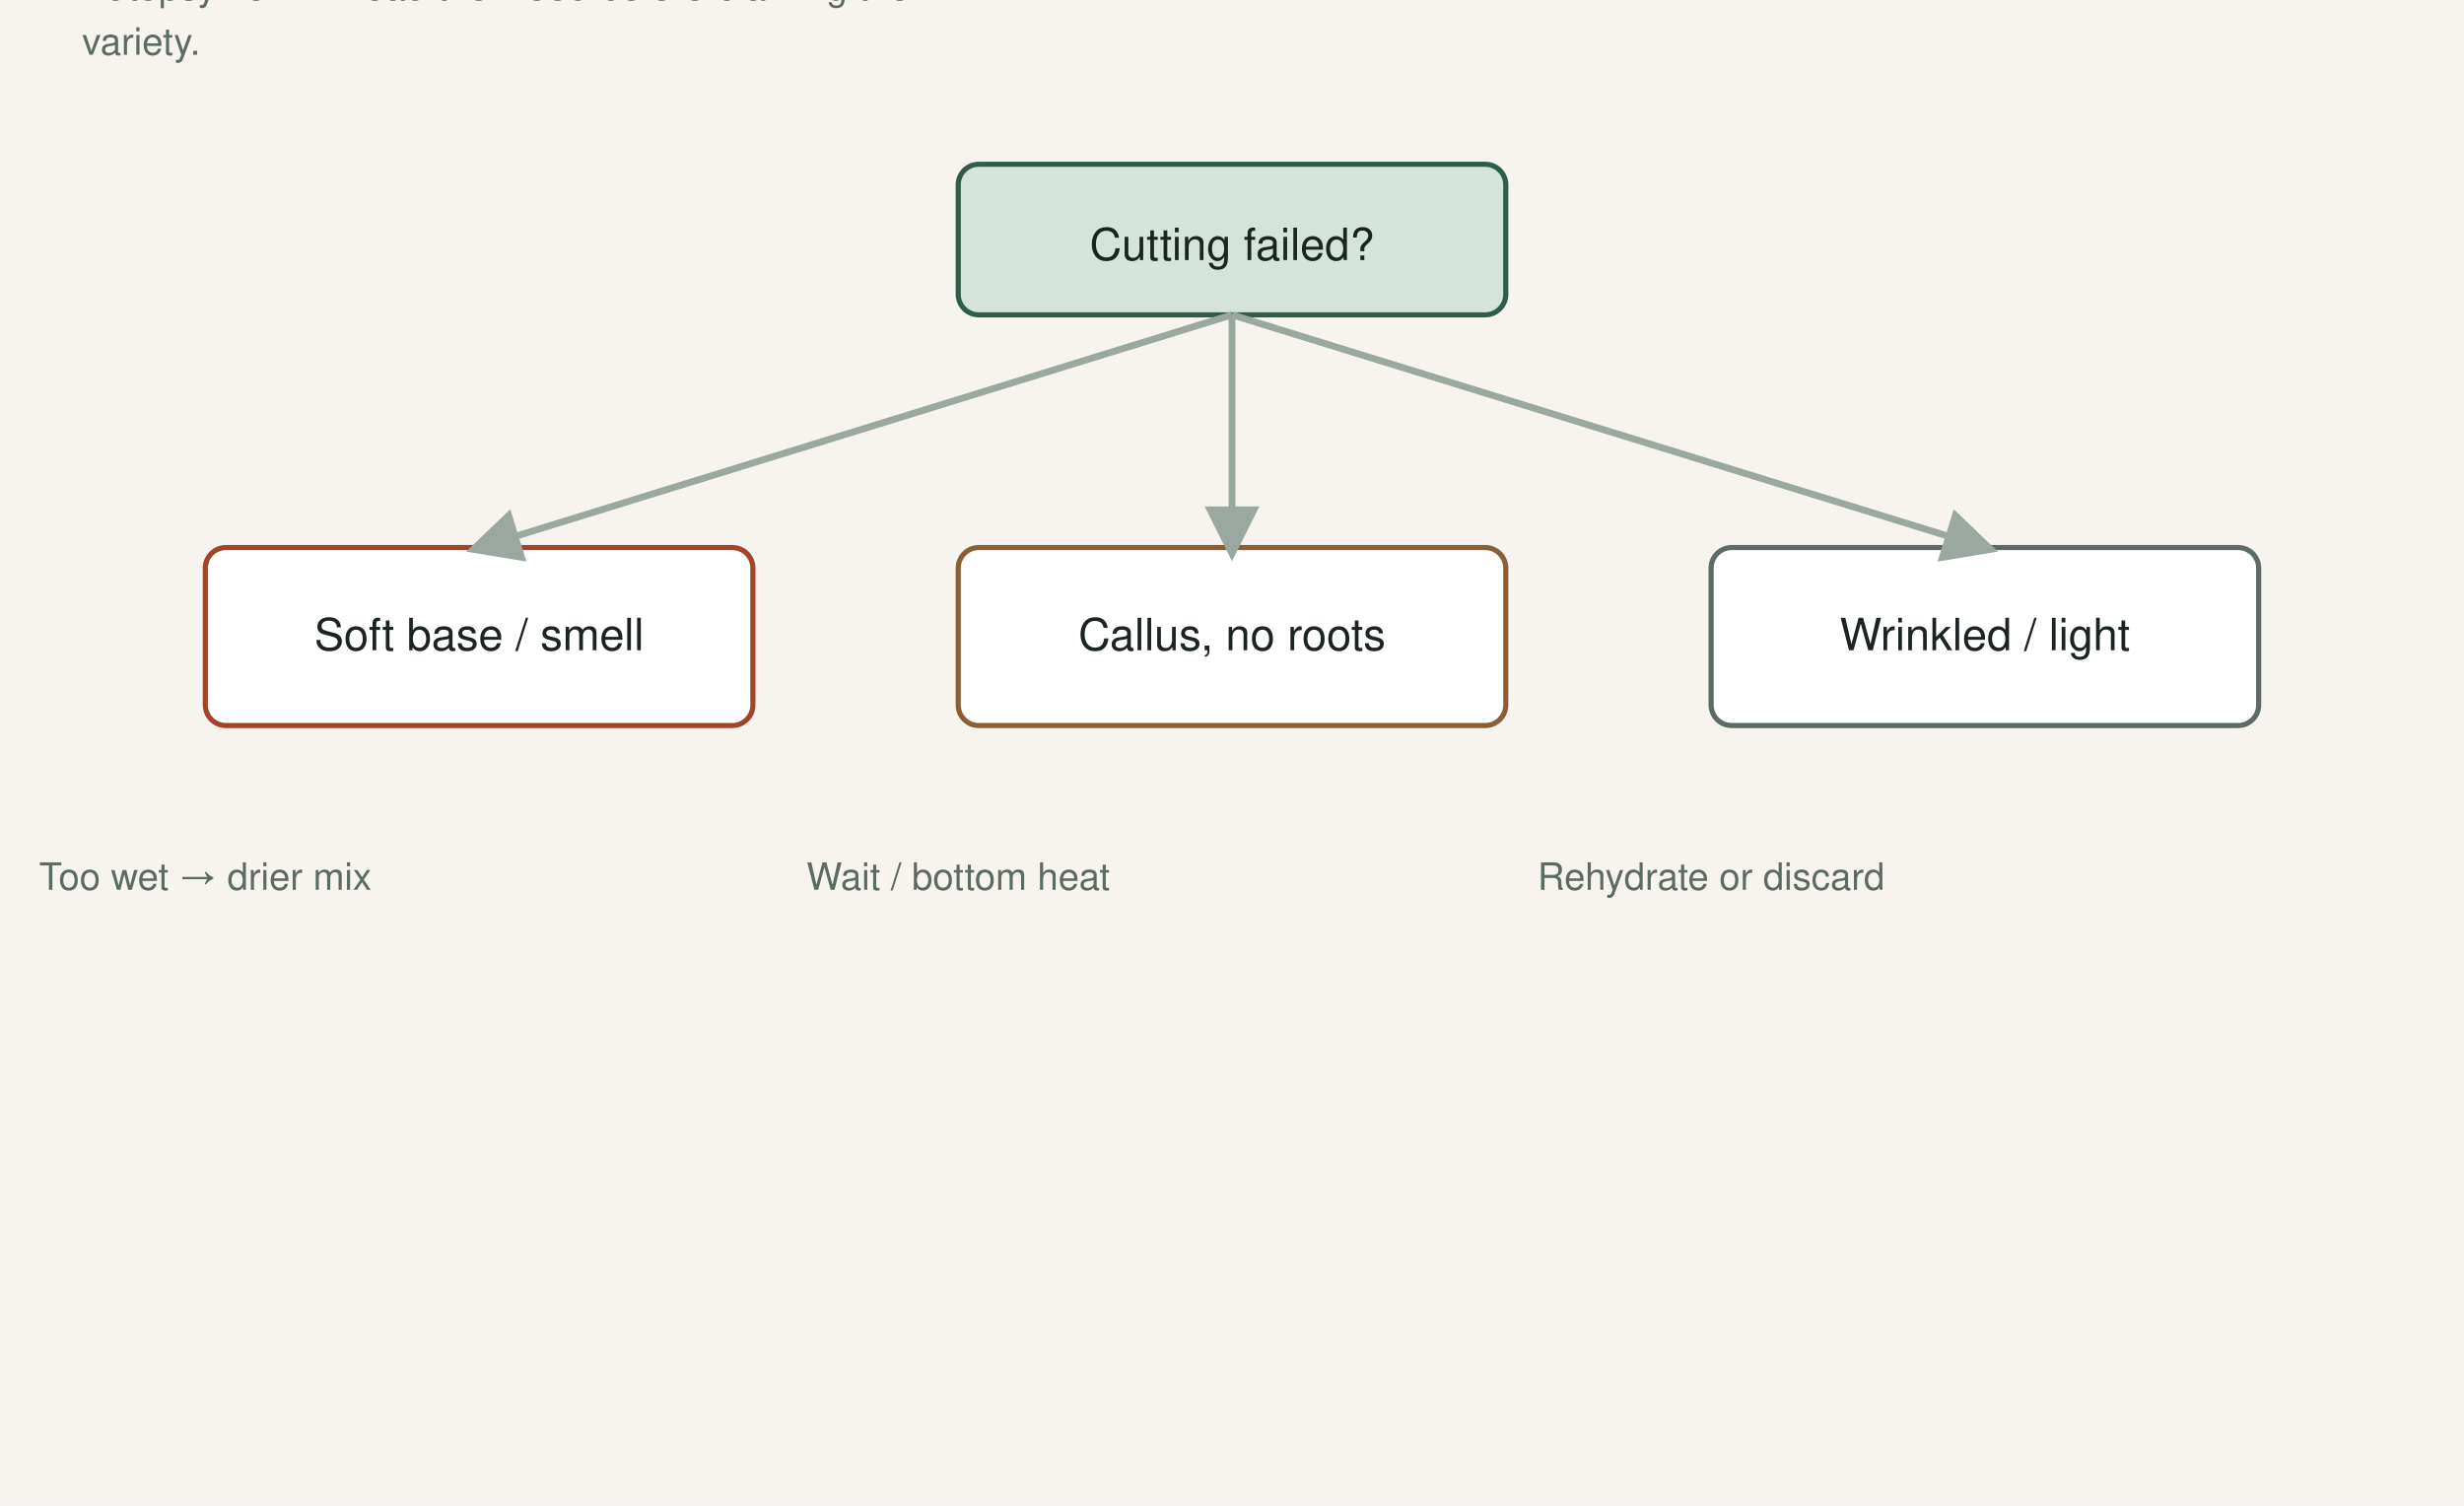
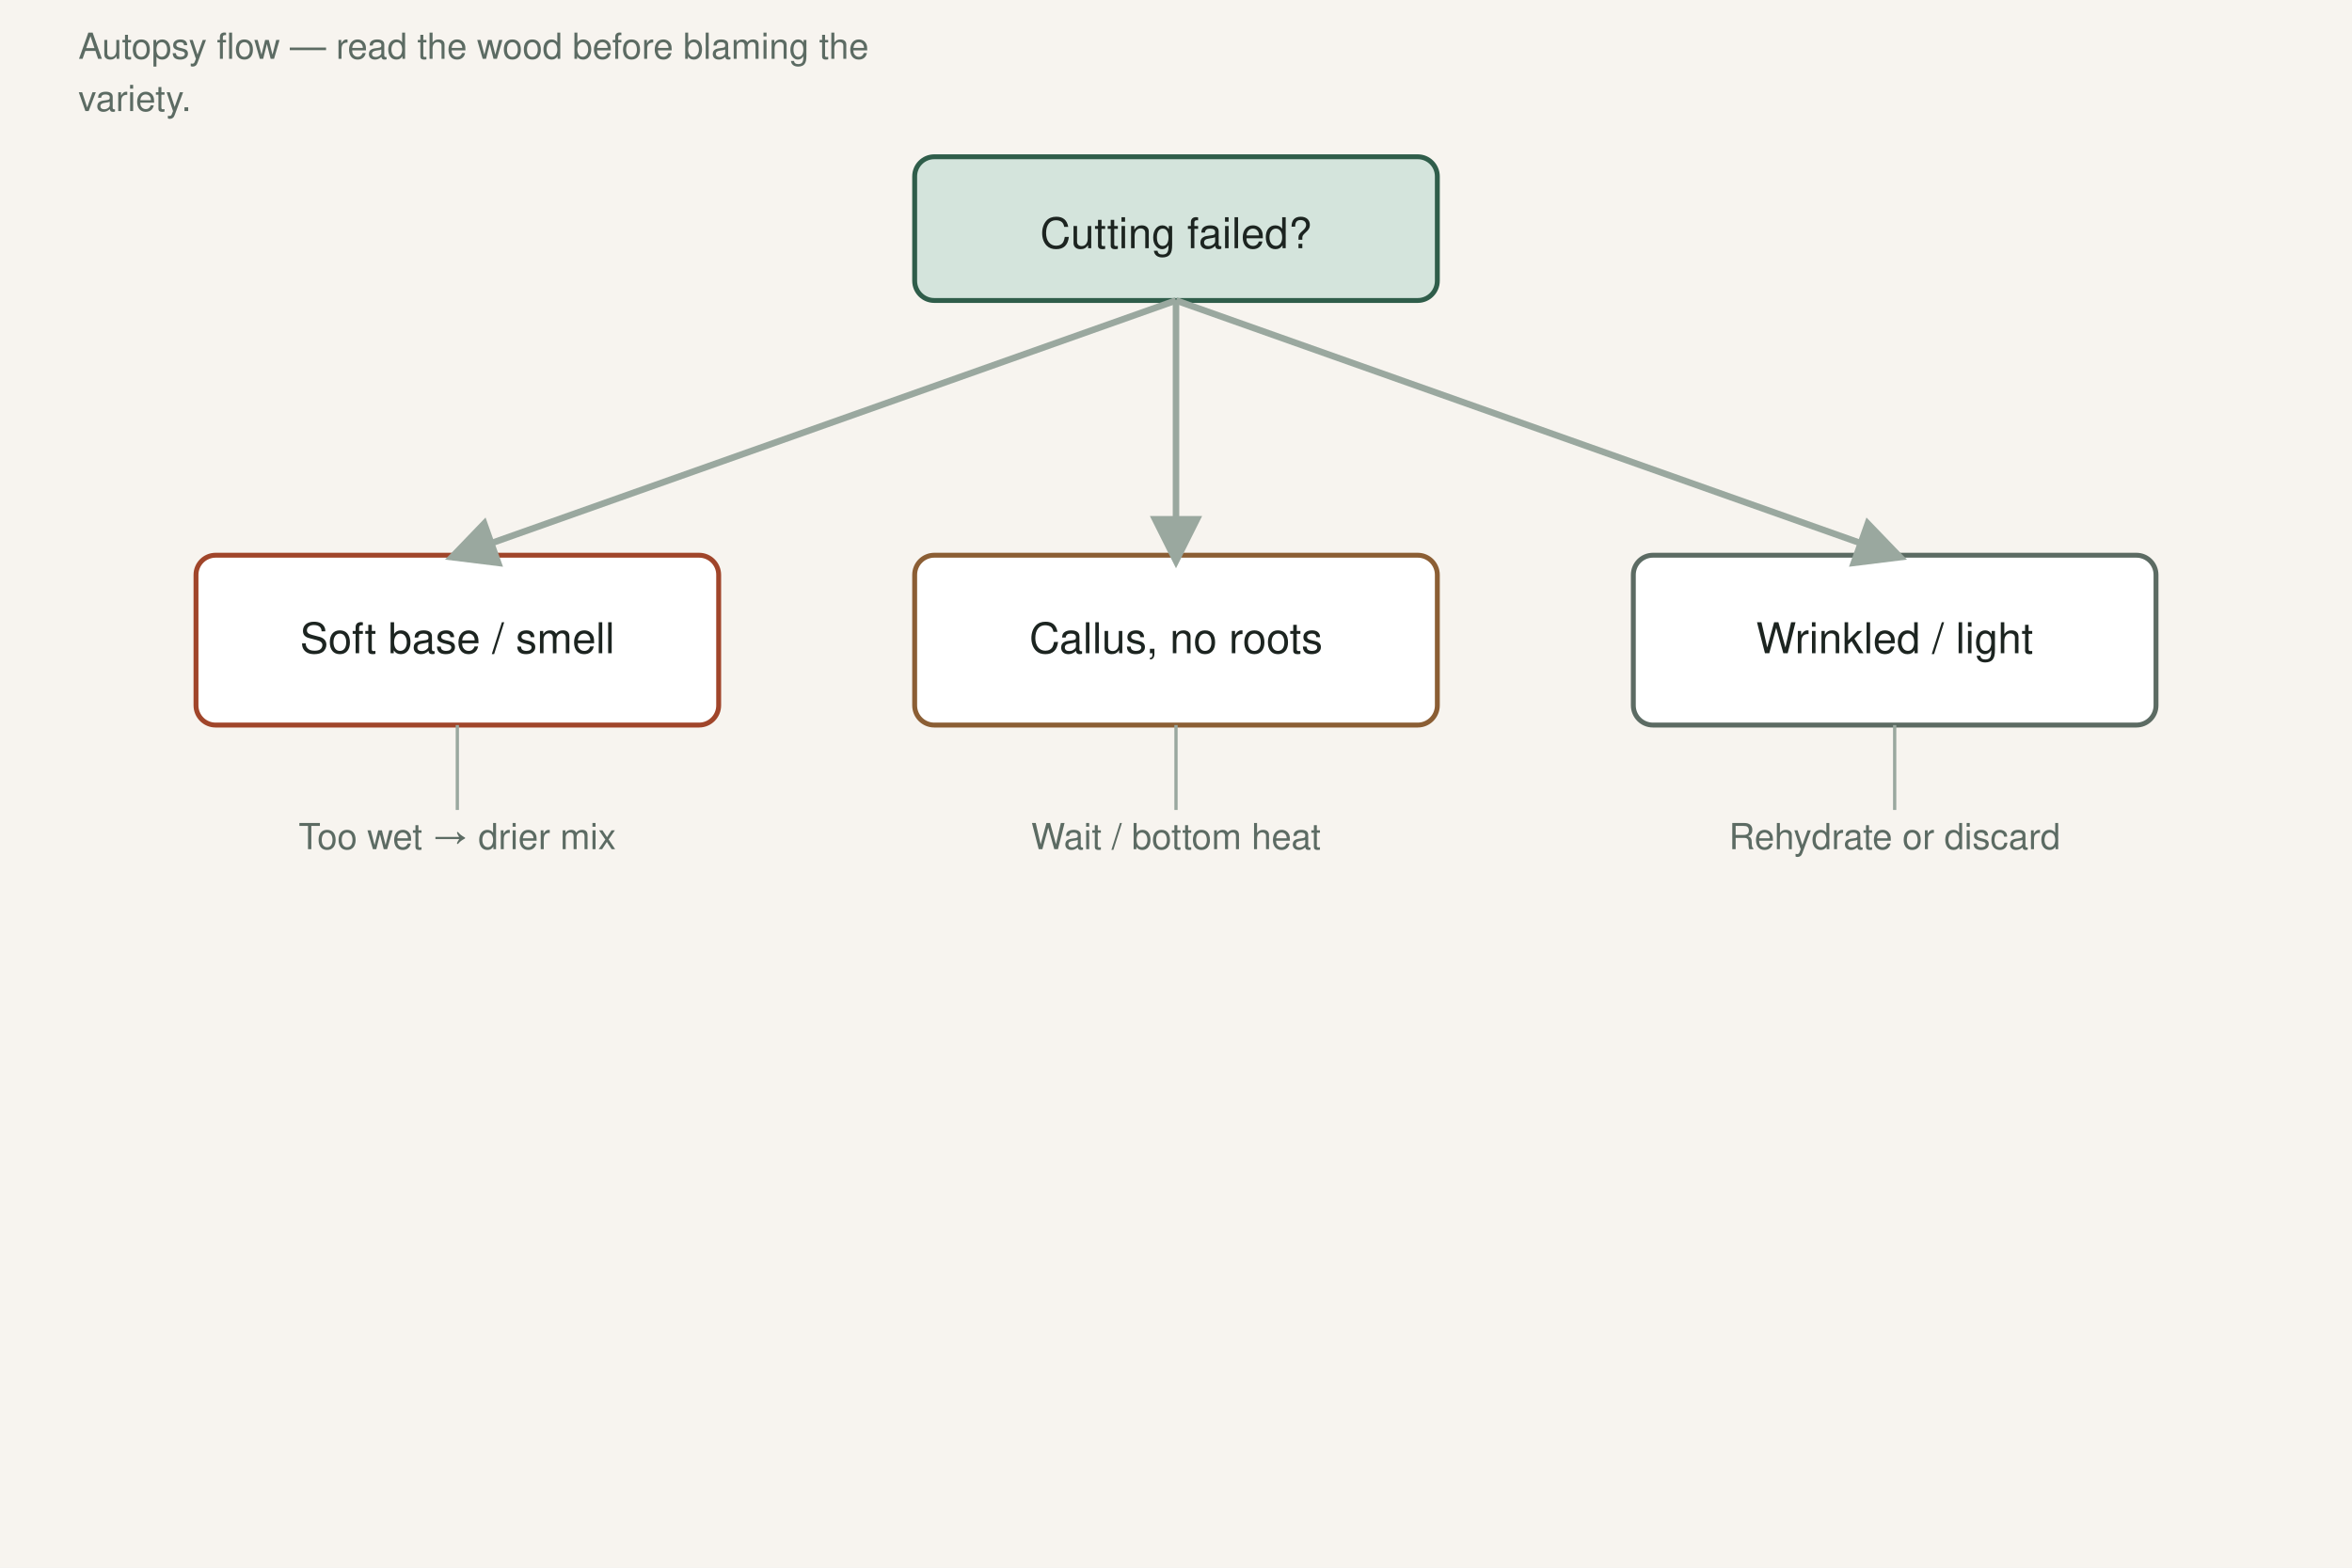
- <svg xmlns="http://www.w3.org/2000/svg" width="720" height="440" viewBox="0 0 720 440" role="img" aria-labelledby="title desc">
+ <svg xmlns="http://www.w3.org/2000/svg" width="720" height="480" viewBox="0 0 720 480" role="img" aria-labelledby="title desc">
  <rect width="100%" height="100%" fill="#f7f4ef" />
  <style>text { font-family: system-ui, 'Segoe UI', Helvetica, Arial, sans-serif; fill: #1c2420; } .label { font-size: 13px; } .small { font-size: 11px; fill: #5c6b63; } .mono { font-family: ui-monospace, Consolas, monospace; font-size: 12px; }</style>
  <defs>
    <marker id="arrowhead" markerWidth="8" markerHeight="8" refX="6" refY="4" orient="auto">
      <polygon points="0 0, 8 4, 0 8" fill="#9aa89f" />
    </marker>
  </defs>
  <text class="small">
-     <tspan x="24" dy="0">Autopsy flow — read the wood before blaming the</tspan>
+     <tspan x="24" y="18">Autopsy flow — read the wood before blaming the</tspan>
    <tspan x="24" dy="16">variety.</tspan>
  </text>
  <rect x="280" y="48" width="160" height="44" rx="6" fill="#d4e4dc" stroke="#2f5d4a" stroke-width="1.5" />
  <text class="label" x="360" y="76" text-anchor="middle">Cutting failed?</text>
-   <rect x="60" y="160" width="160" height="52" rx="6" fill="#ffffff" stroke="#a0452a" stroke-width="1.5" />
-   <text class="label" x="140" y="190" text-anchor="middle">Soft base / smell</text>
-   <line x1="360" y1="92" x2="140" y2="160" stroke="#9aa89f" stroke-width="2" marker-end="url(#arrowhead)" />
-   <rect x="280" y="160" width="160" height="52" rx="6" fill="#ffffff" stroke="#8b5e34" stroke-width="1.5" />
-   <text class="label" x="360" y="190" text-anchor="middle">Callus, no roots</text>
-   <line x1="360" y1="92" x2="360" y2="160" stroke="#9aa89f" stroke-width="2" marker-end="url(#arrowhead)" />
-   <rect x="500" y="160" width="160" height="52" rx="6" fill="#ffffff" stroke="#5c6b63" stroke-width="1.5" />
-   <text class="label" x="580" y="190" text-anchor="middle">Wrinkled / light</text>
-   <line x1="360" y1="92" x2="580" y2="160" stroke="#9aa89f" stroke-width="2" marker-end="url(#arrowhead)" />
-   <text class="small" x="60" y="260" text-anchor="middle">Too wet → drier mix</text>
-   <text class="small" x="280" y="260" text-anchor="middle">Wait / bottom heat</text>
-   <text class="small" x="500" y="260" text-anchor="middle">Rehydrate or discard</text>
+   <rect x="60" y="170" width="160" height="52" rx="6" fill="#ffffff" stroke="#a0452a" stroke-width="1.5" />
+   <text class="label" x="140" y="200" text-anchor="middle">Soft base / smell</text>
+   <line x1="360" y1="92" x2="140" y2="170" stroke="#9aa89f" stroke-width="2" marker-end="url(#arrowhead)" />
+   <text class="small" x="140" y="260" text-anchor="middle">Too wet → drier mix</text>
+   <line x1="140" y1="222" x2="140" y2="248" stroke="#9aa89f" stroke-width="1" />
+   <rect x="280" y="170" width="160" height="52" rx="6" fill="#ffffff" stroke="#8b5e34" stroke-width="1.5" />
+   <text class="label" x="360" y="200" text-anchor="middle">Callus, no roots</text>
+   <line x1="360" y1="92" x2="360" y2="170" stroke="#9aa89f" stroke-width="2" marker-end="url(#arrowhead)" />
+   <text class="small" x="360" y="260" text-anchor="middle">Wait / bottom heat</text>
+   <line x1="360" y1="222" x2="360" y2="248" stroke="#9aa89f" stroke-width="1" />
+   <rect x="500" y="170" width="160" height="52" rx="6" fill="#ffffff" stroke="#5c6b63" stroke-width="1.5" />
+   <text class="label" x="580" y="200" text-anchor="middle">Wrinkled / light</text>
+   <line x1="360" y1="92" x2="580" y2="170" stroke="#9aa89f" stroke-width="2" marker-end="url(#arrowhead)" />
+   <text class="small" x="580" y="260" text-anchor="middle">Rehydrate or discard</text>
+   <line x1="580" y1="222" x2="580" y2="248" stroke="#9aa89f" stroke-width="1" />
</svg>
